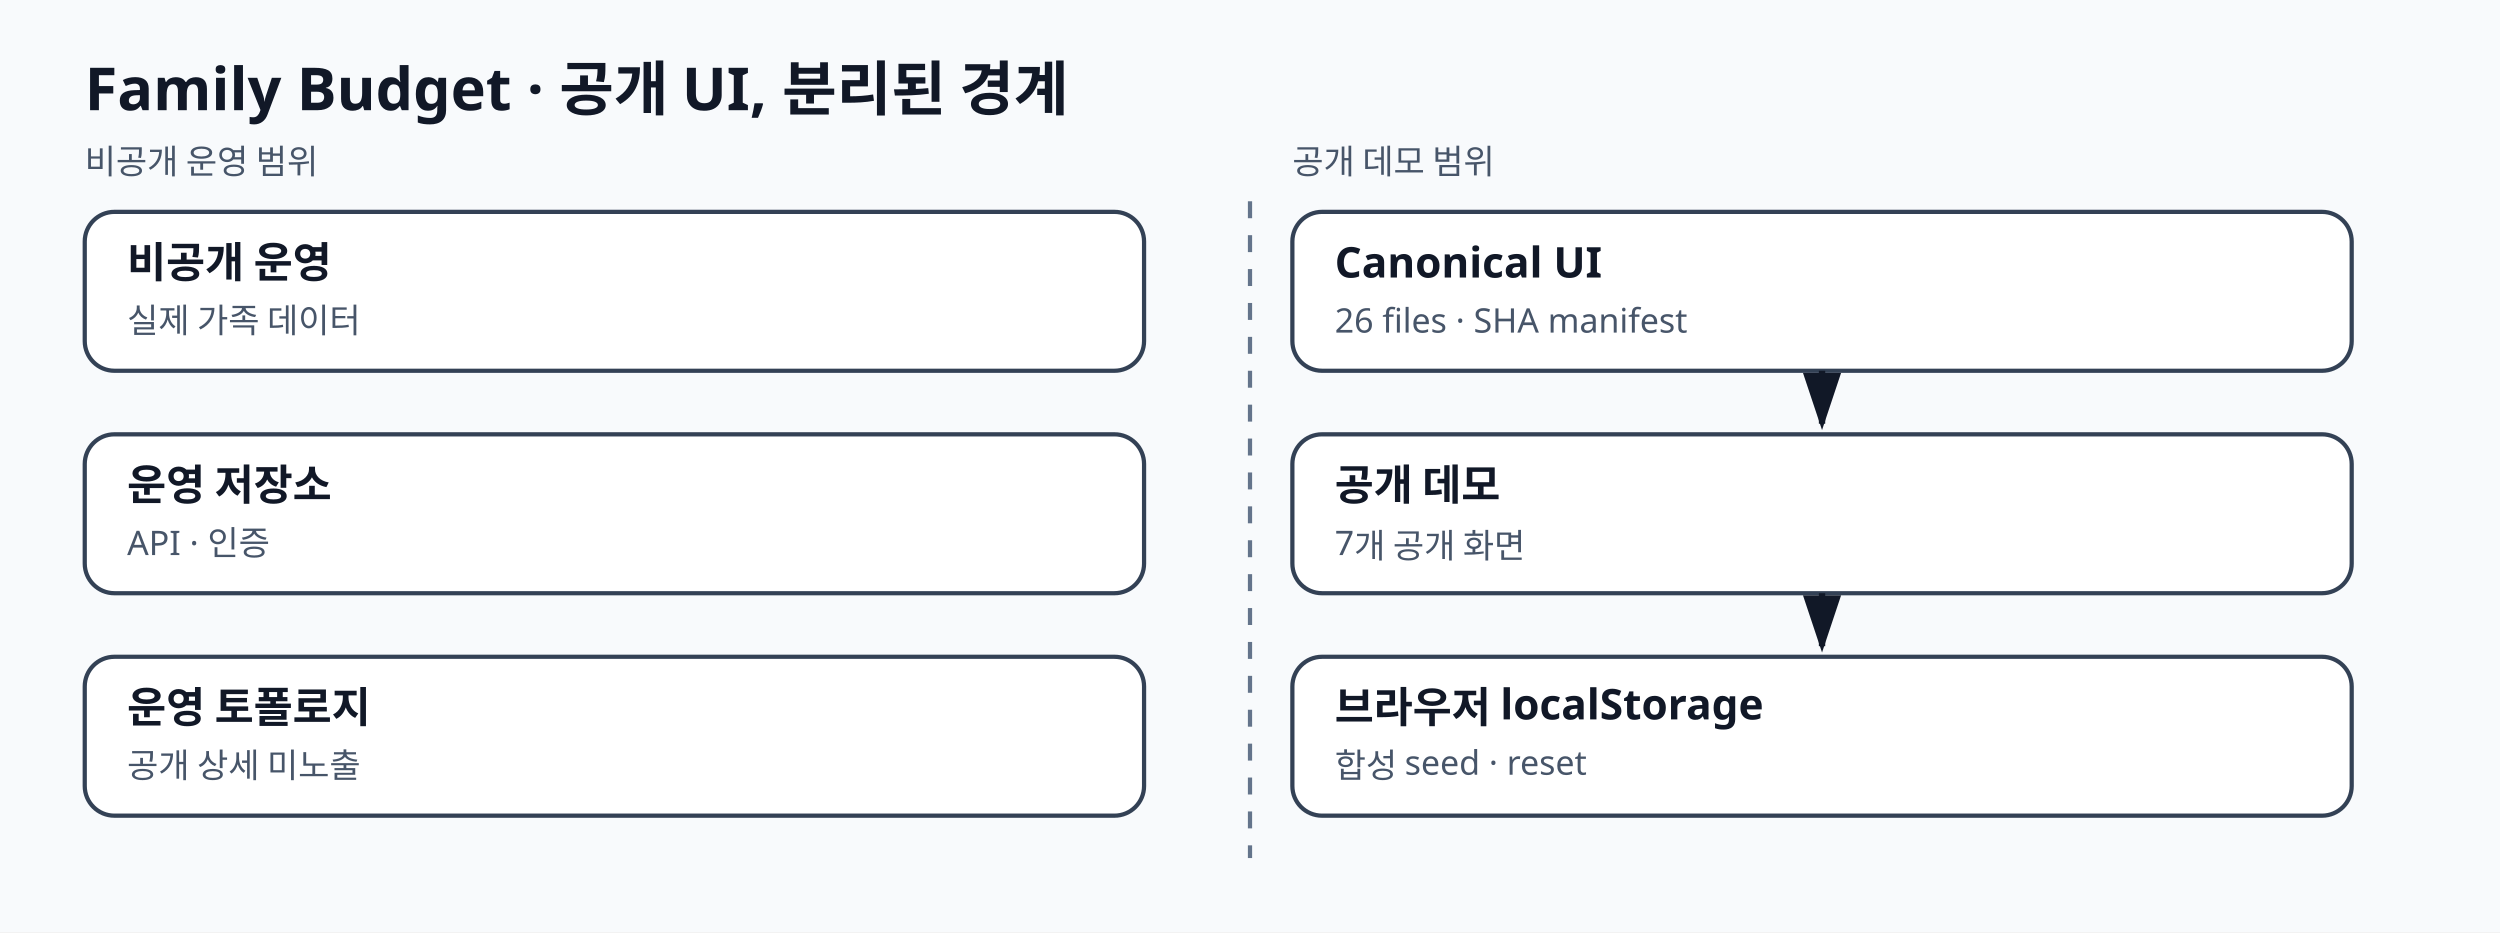
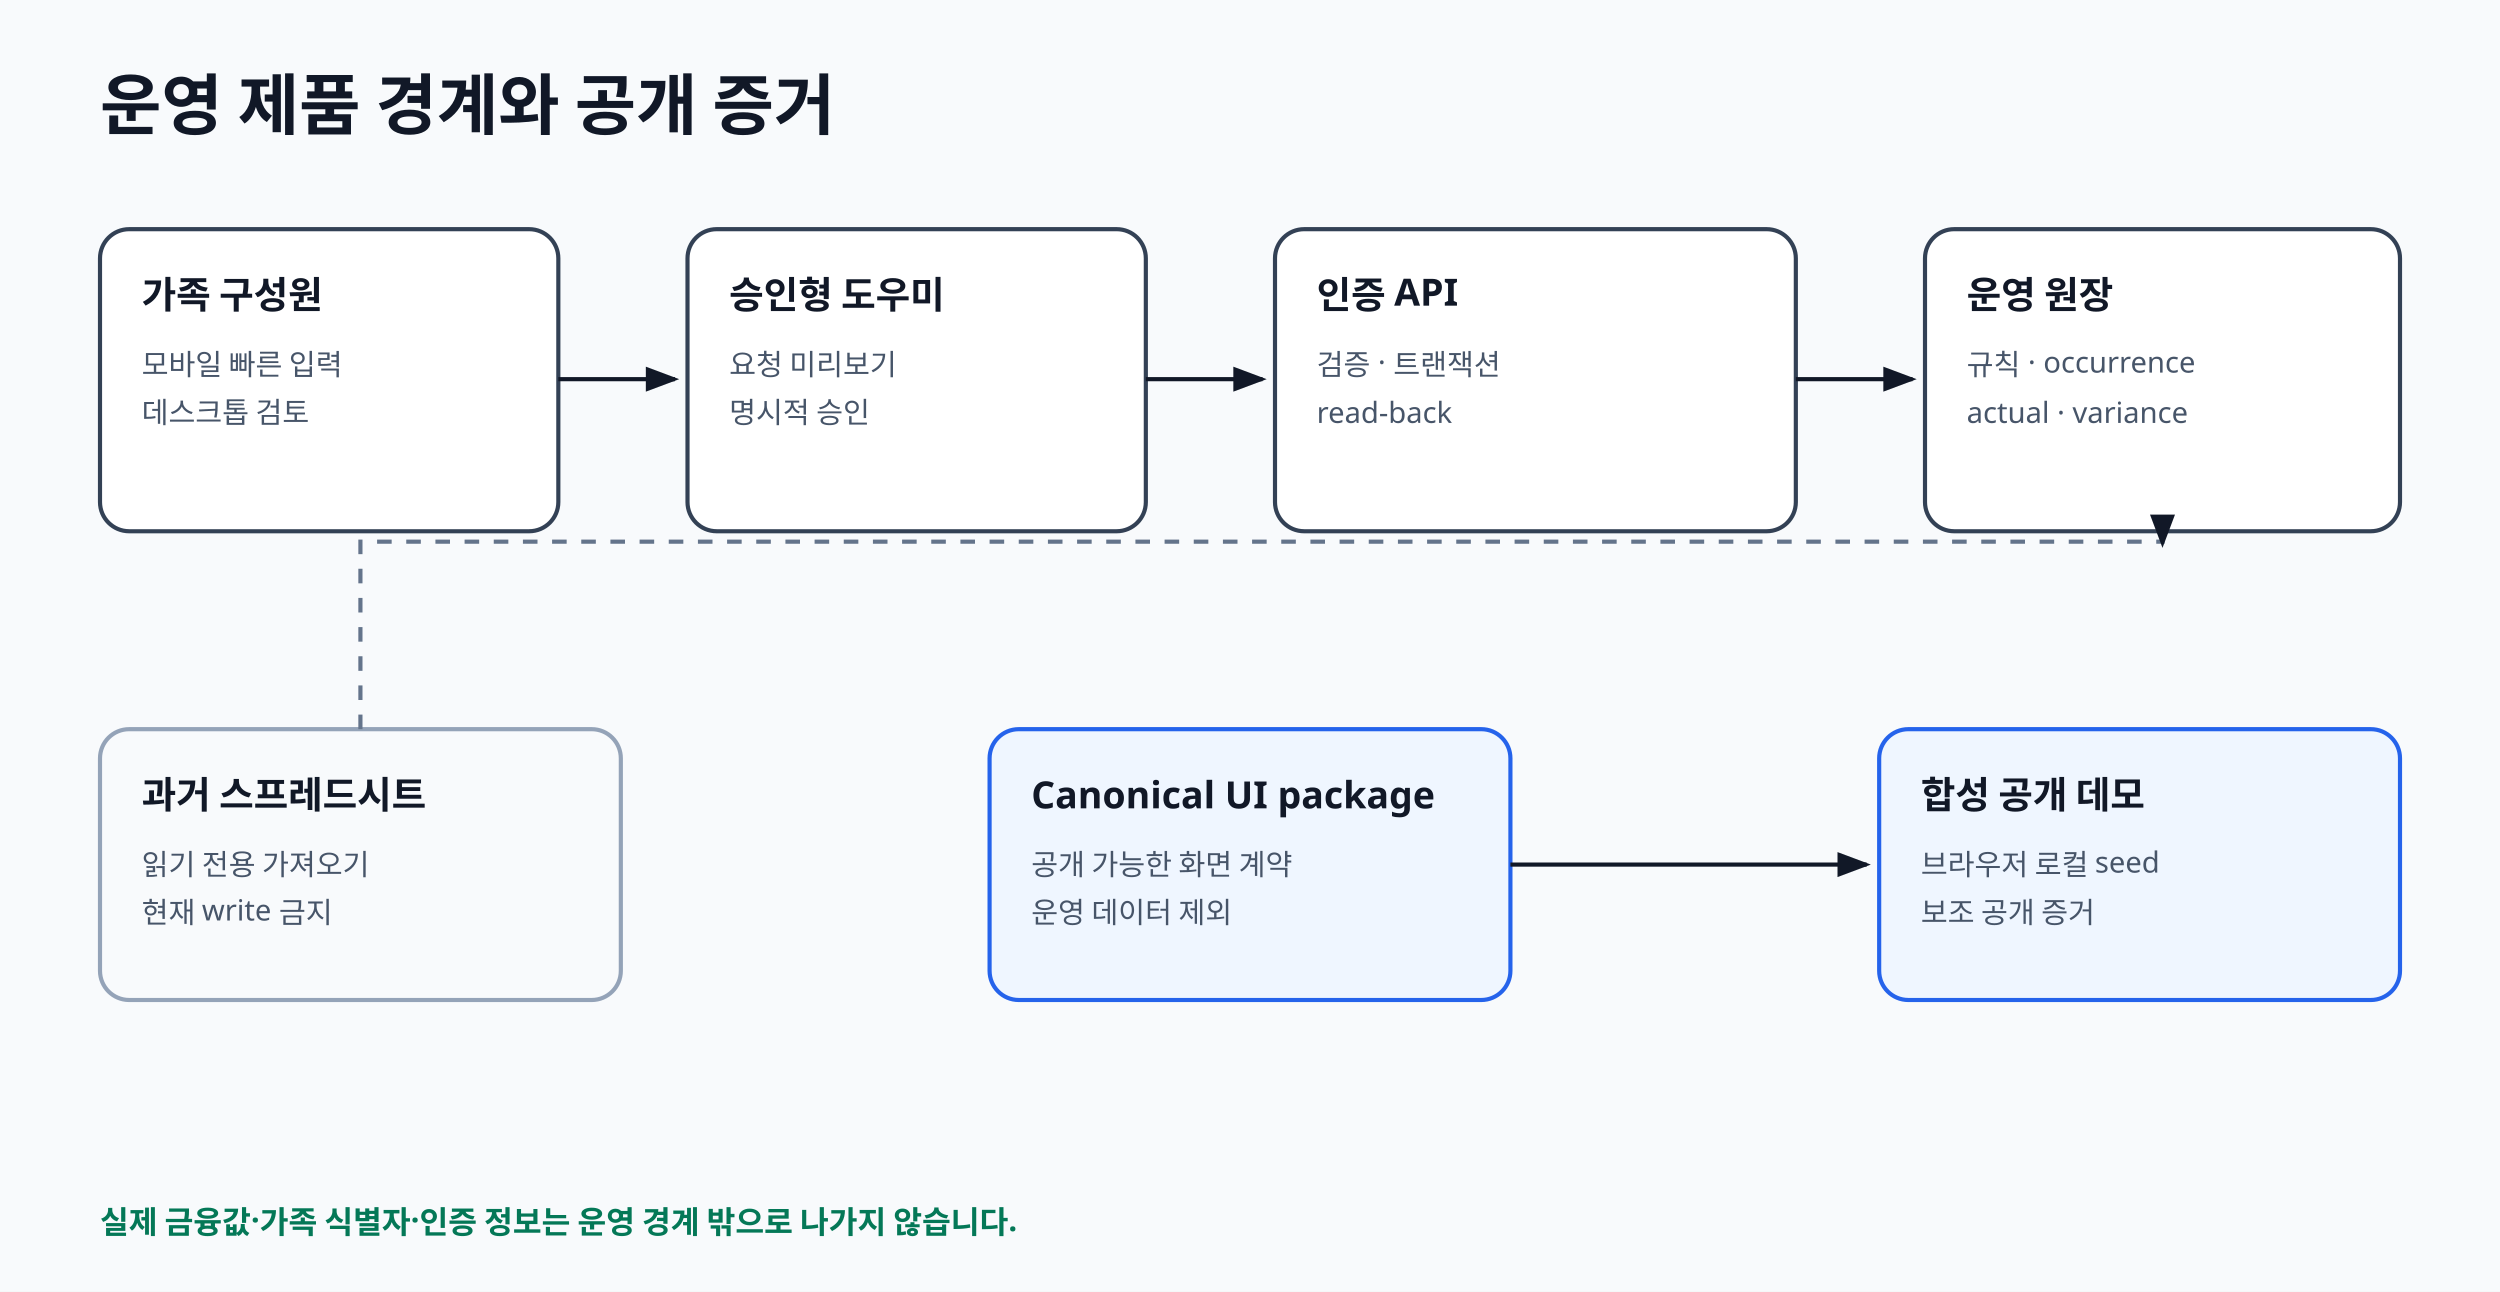
- <svg xmlns="http://www.w3.org/2000/svg" viewBox="0 0 1180 440" role="img" aria-labelledby="title desc">
+ <svg xmlns="http://www.w3.org/2000/svg" viewBox="0 0 1200 620" role="img" aria-labelledby="title desc">
  <defs>
-     <style>.t{font:700 28px system-ui,sans-serif;fill:#111827}.h{font:700 20px system-ui,sans-serif;fill:#111827}.b{font:500 16px system-ui,sans-serif;fill:#475569}.box{fill:#fff;stroke:#334155;stroke-width:2}.arrow{stroke:#111827;stroke-width:3;fill:none;marker-end:url(#m)}</style>
-     <marker id="m" markerWidth="9" markerHeight="9" refX="8" refY="3" orient="auto">
-       <path d="M0,0 L0,6 L9,3 z" fill="#111827" />
+     <style>.title{font:700 32px system-ui,sans-serif;fill:#111827}.head{font:700 18px system-ui,sans-serif;fill:#111827}.body{font:500 14px system-ui,sans-serif;fill:#475569}.box{fill:#fff;stroke:#334155;stroke-width:2}.muted{fill:#f8fafc;stroke:#94a3b8;stroke-width:2}.evidence{fill:#eff6ff;stroke:#2563eb;stroke-width:2}.arrow{stroke:#111827;stroke-width:2;fill:none;marker-end:url(#m)}.dash{stroke:#64748b;stroke-width:2;fill:none;stroke-dasharray:7 7;marker-end:url(#m)}.note{font:700 15px system-ui,sans-serif;fill:#047857}</style>
+     <marker id="m" markerWidth="8" markerHeight="8" refX="7" refY="3" orient="auto">
+       <path d="M0,0 L0,6 L8,3 z" fill="#111827" />
    </marker>
  </defs>
-   <rect width="1180" height="440" fill="#f8fafc" />
-   <text x="40" y="52" class="t">Family Budget · 공개 UI, 분리된 경계</text>
-   <text x="40" y="82" class="b">비공개 운영 범위</text>
-   <text x="610" y="82" class="b">공개 데모 범위</text>
-   <path d="M590 95 V405" stroke="#64748b" stroke-width="2" stroke-dasharray="8 8" />
-   <rect x="40" y="100" width="500" height="75" rx="14" class="box" />
-   <text x="60" y="131" class="h">비공개 운영</text>
-   <text x="60" y="157" class="b">실제 가족 데이터</text>
-   <rect x="610" y="100" width="500" height="75" rx="14" class="box" />
-   <text x="630" y="131" class="h">Canonical UI</text>
-   <text x="630" y="157" class="b">26 files · SHA manifest</text>
-   <rect x="40" y="205" width="500" height="75" rx="14" class="box" />
-   <text x="60" y="236" class="h">운영 저장소</text>
-   <text x="60" y="262" class="b">API · 인증</text>
-   <rect x="610" y="205" width="500" height="75" rx="14" class="box" />
-   <text x="630" y="236" class="h">공개 데모</text>
-   <text x="630" y="262" class="b">7개 공개 화면</text>
-   <rect x="40" y="310" width="500" height="75" rx="14" class="box" />
-   <text x="60" y="341" class="h">운영 토폴로지</text>
-   <text x="60" y="367" class="b">공개 상세 미노출</text>
-   <rect x="610" y="310" width="500" height="75" rx="14" class="box" />
-   <text x="630" y="341" class="h">브라우저 localStorage</text>
-   <text x="630" y="367" class="b">합성 seed · reset</text>
-   <path d="M860 175 V200" class="arrow" />
-   <path d="M860 280 V305" class="arrow" />
+   <rect width="100%" height="100%" fill="#f8fafc" />
+   <text x="48" y="62" class="title">운영 제품 경계와 공개 증거</text>
+   <rect x="48" y="110" width="220" height="145" rx="14" class="box" />
+   <text x="68" y="148" class="head">가족 구성원</text>
+   <text x="68" y="180" class="body">모바일 빠른 입력</text>
+   <text x="68" y="203" class="body">데스크톱 검토</text>
+   <rect x="330" y="110" width="220" height="145" rx="14" class="box" />
+   <text x="350" y="148" class="head">승인형 도우미</text>
+   <text x="350" y="180" class="body">요청 미리보기</text>
+   <text x="350" y="203" class="body">명시적 승인</text>
+   <rect x="612" y="110" width="250" height="145" rx="14" class="box" />
+   <text x="632" y="148" class="head">인증 API</text>
+   <text x="632" y="180" class="body">검증 · 트랜잭션</text>
+   <text x="632" y="203" class="body">read-back</text>
+   <rect x="924" y="110" width="228" height="145" rx="14" class="box" />
+   <text x="944" y="148" class="head">운영 원장</text>
+   <text x="944" y="180" class="body">규칙 · occurrence</text>
+   <text x="944" y="203" class="body">actual · variance</text>
+   <rect x="48" y="350" width="250" height="130" rx="14" class="muted" />
+   <text x="68" y="388" class="head">과거 스프레드시트</text>
+   <text x="68" y="420" class="body">읽기 전용 가져오기</text>
+   <text x="68" y="443" class="body">현재 write 금지</text>
+   <rect x="475" y="350" width="250" height="130" rx="14" class="evidence" />
+   <text x="495" y="388" class="head">Canonical UI package</text>
+   <text x="495" y="420" class="body">공개 가능한 화면 계약</text>
+   <text x="495" y="443" class="body">운영 데이터 제외</text>
+   <rect x="902" y="350" width="250" height="130" rx="14" class="evidence" />
+   <text x="922" y="388" class="head">합성 공개 데모</text>
+   <text x="922" y="420" class="body">브라우저 로컬 seed</text>
+   <text x="922" y="443" class="body">보조 공개 증거</text>
+   <path d="M268 182 H324" class="arrow" />
+   <path d="M550 182 H606" class="arrow" />
+   <path d="M862 182 H918" class="arrow" />
+   <path d="M173 350 V260 H1038 V261" class="dash" />
+   <path d="M725 415 H896" class="arrow" />
+   <text x="48" y="592" class="note">실제 금융값·가족 식별자·인증 정보는 운영 경계 밖으로 나가지 않습니다.</text>
</svg>
